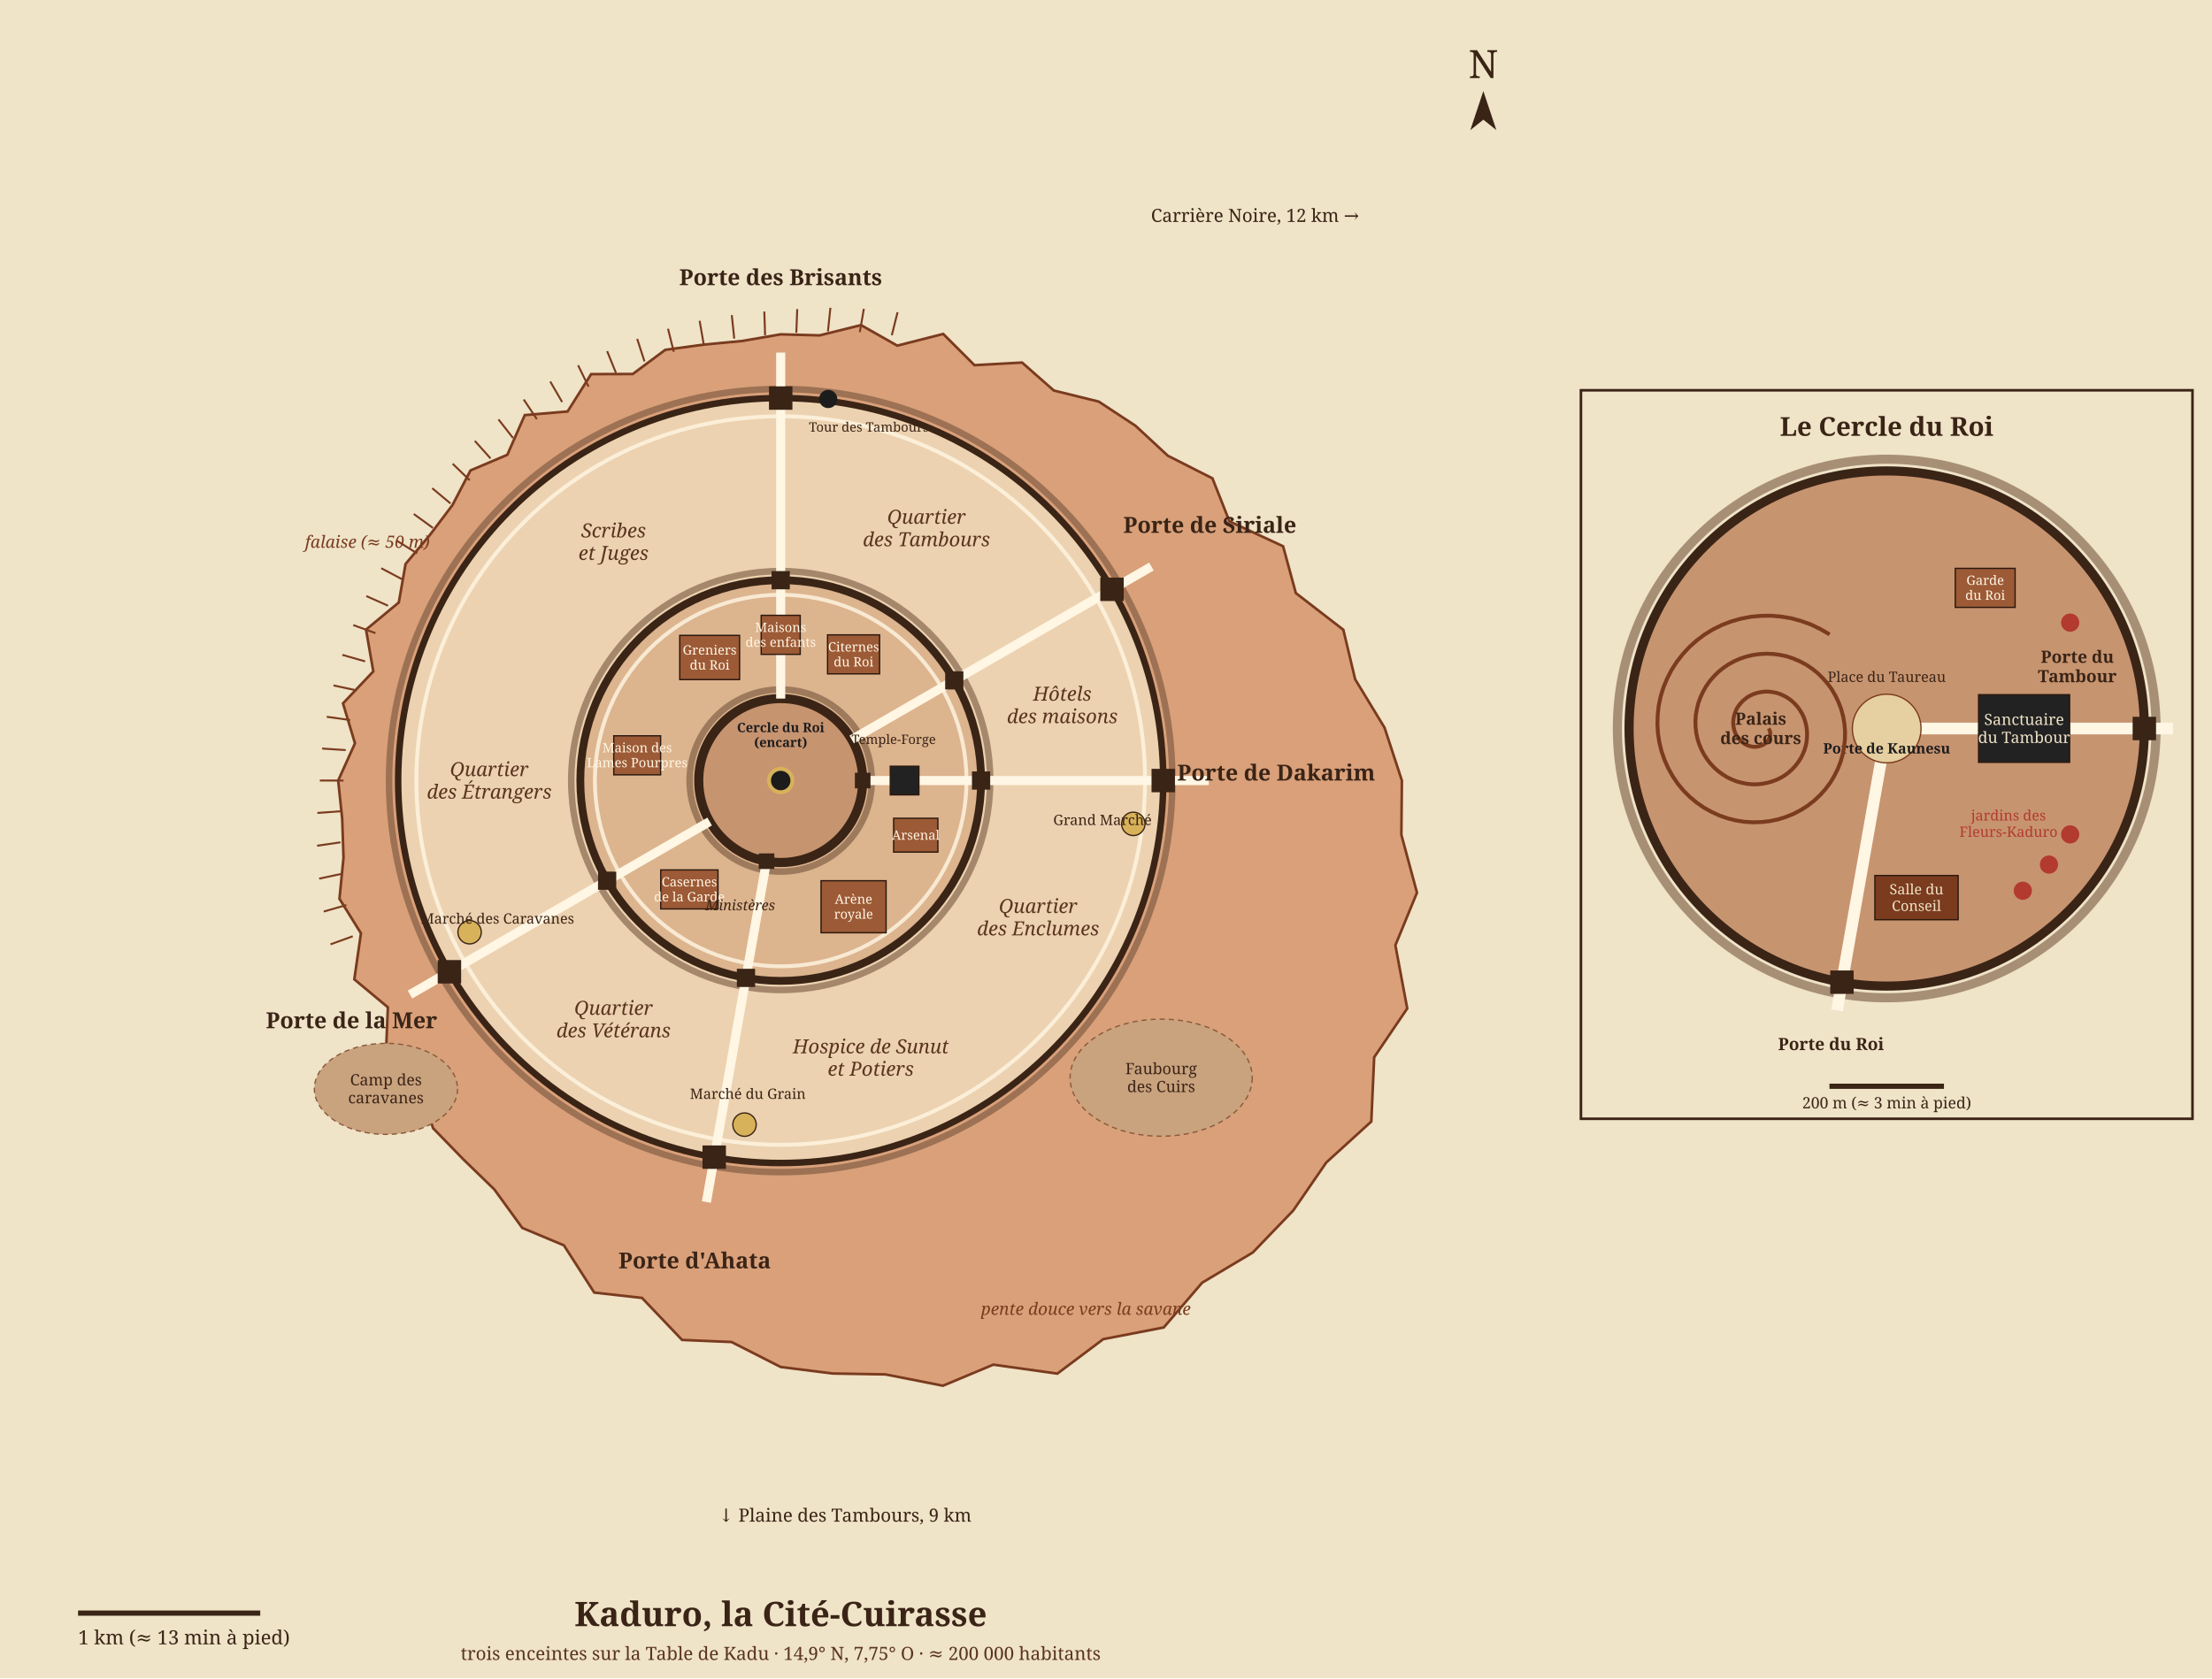
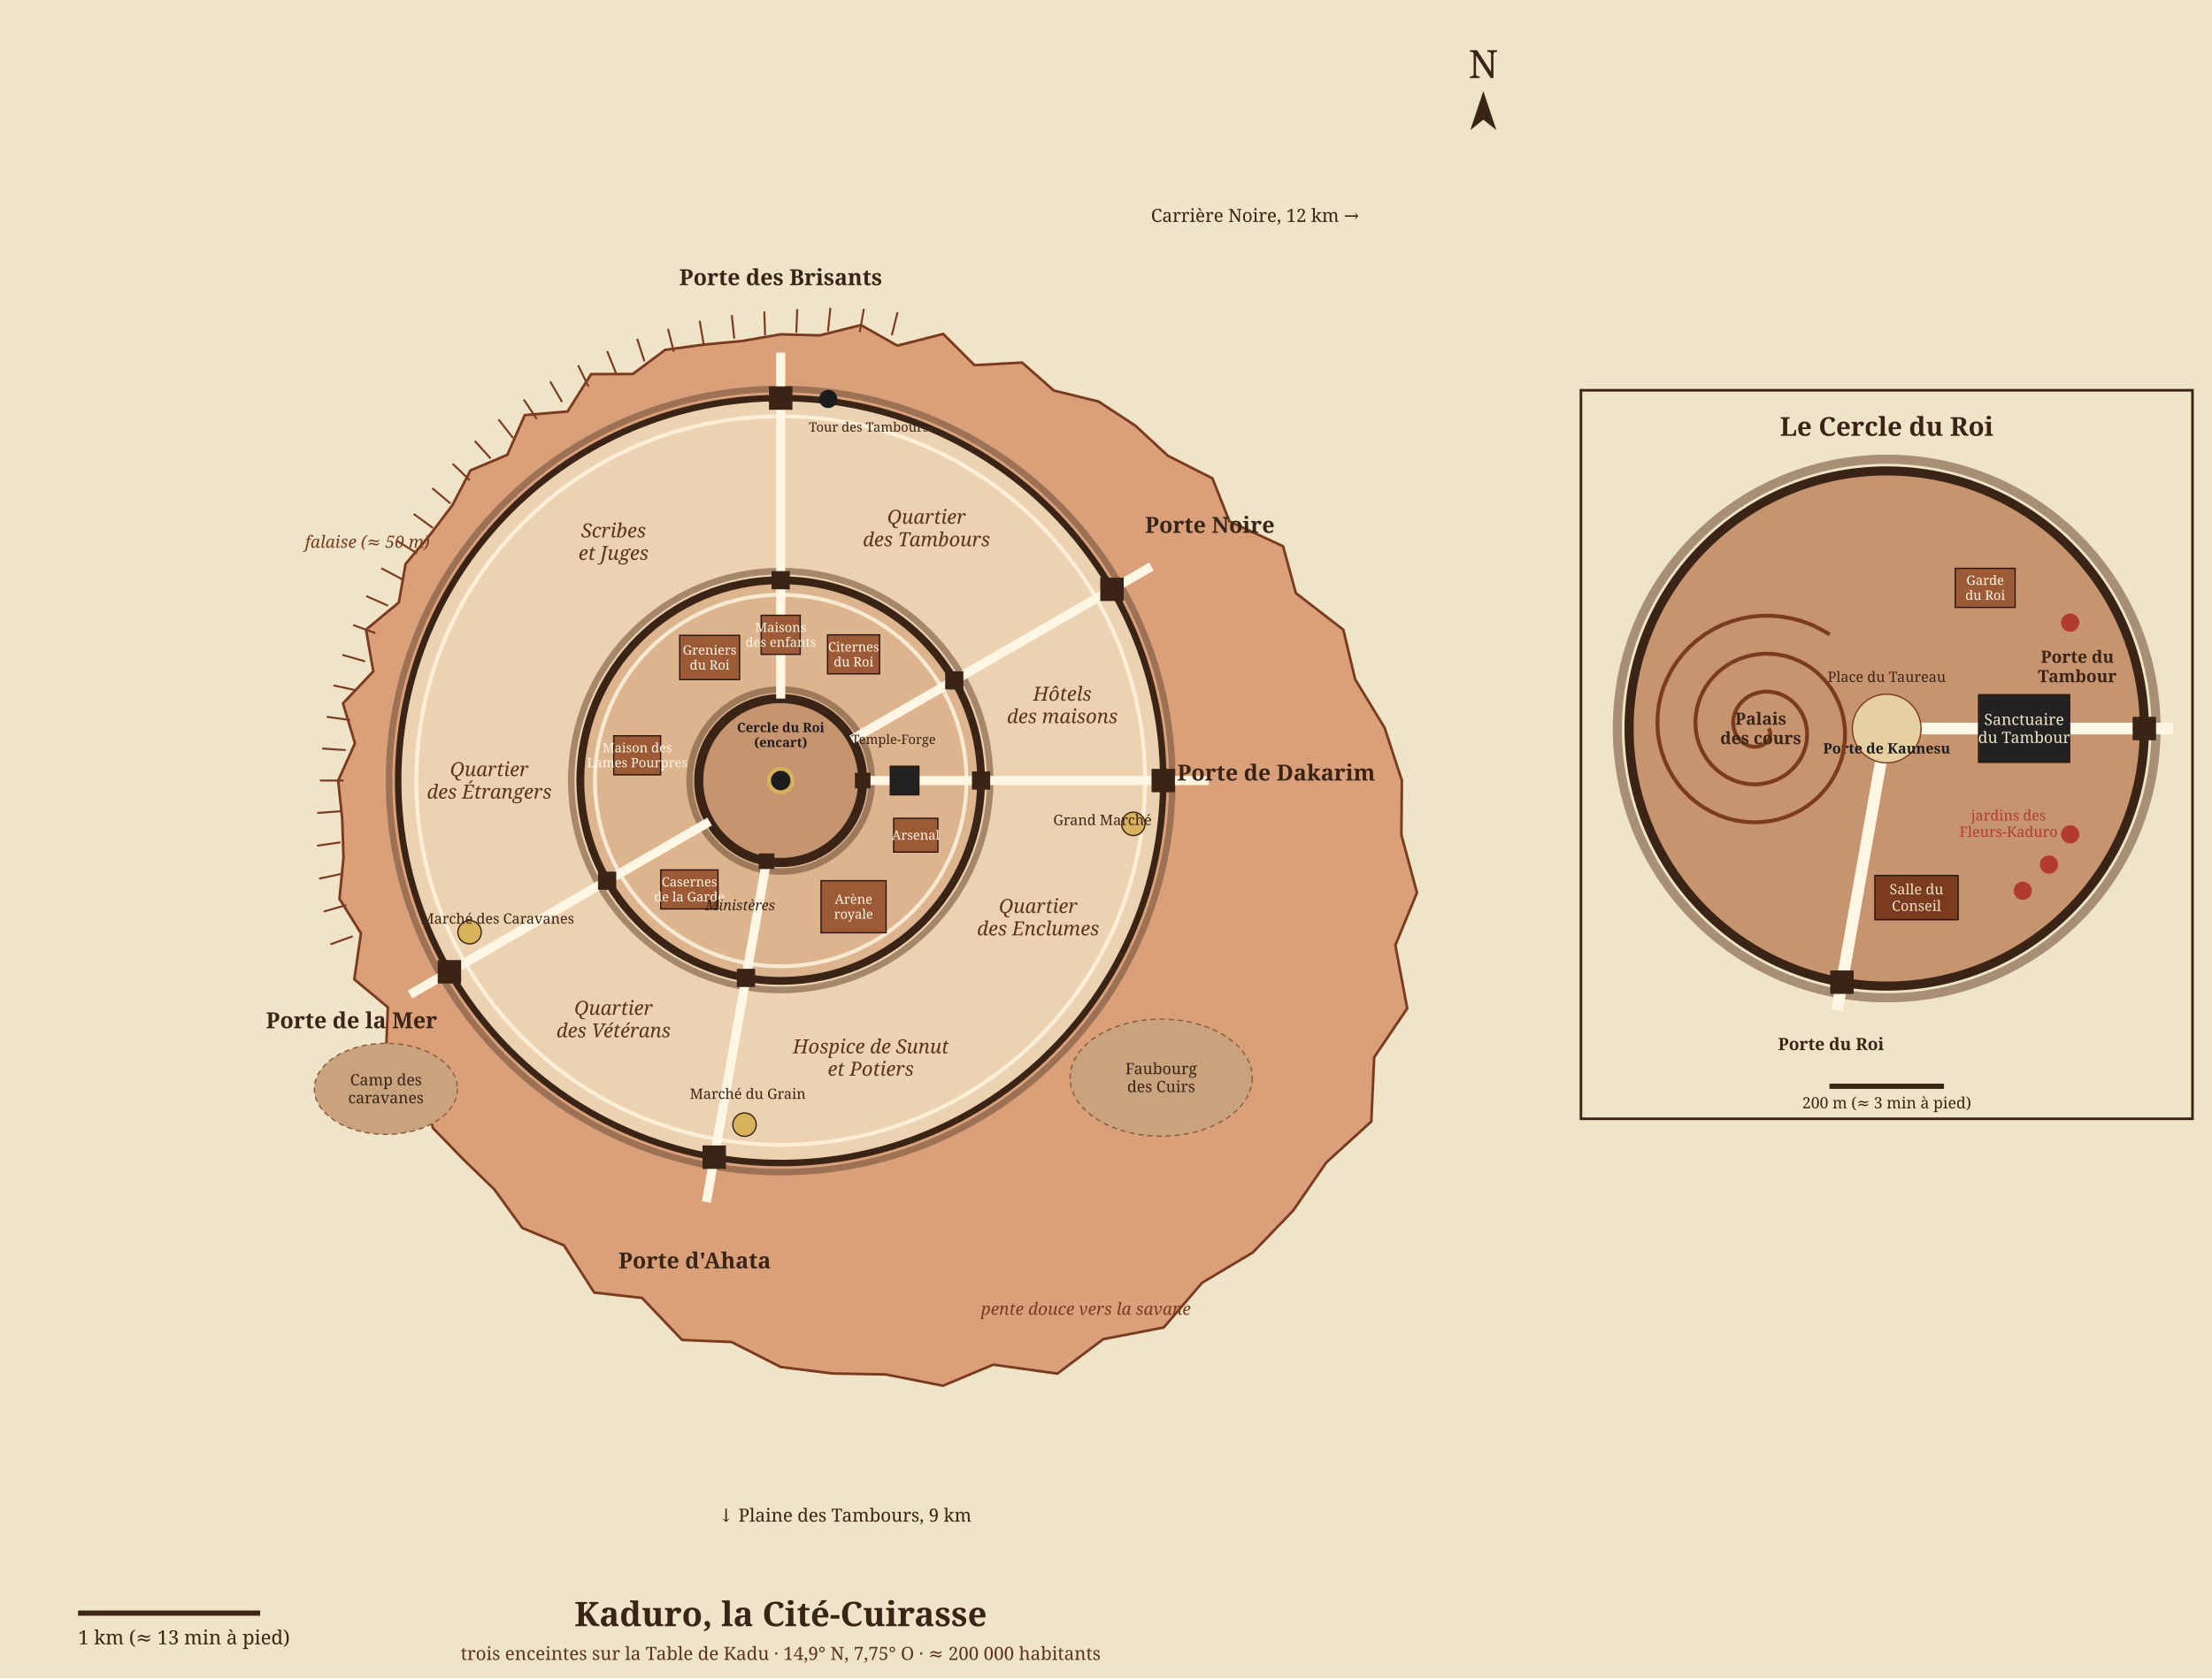
<svg xmlns="http://www.w3.org/2000/svg" viewBox="0 0 1700 1290" font-family="Georgia, serif">
  <rect width="1700" height="1290" fill="#efe3c8" />
  <polygon points="600.0,257.0 629.9,257.8 661.7,249.9 689.6,265.7 724.9,256.7 748.9,280.7 785.5,278.7 809.9,300.2 844.4,308.7 872.7,327.3 897.5,350.3 931.8,367.7 944.9,400.8 986.1,419.9 995.9,455.9 1032.4,484.1 1041.5,522.2 1064.1,559.4 1077.4,600.0 1077.0,641.7 1089.0,686.2 1072.4,726.6 1081.5,775.2 1056.1,812.7 1053.9,862.1 1019.3,893.6 993.9,930.5 962.8,962.8 923.9,986.0 894.4,1020.4 847.9,1029.4 812.6,1055.9 763.4,1049.0 724.7,1065.2 680.5,1056.5 639.9,1055.8 600.0,1050.8 562.2,1031.6 524.2,1030.0 493.4,997.7 456.7,993.6 433.4,957.3 401.4,943.9 379.9,914.3 355.9,891.0 332.8,867.2 322.1,833.2 296.5,812.5 298.1,774.3 272.3,752.8 277.4,717.4 260.9,690.9 264.0,659.3 263.0,629.5 259.9,600.0 272.8,571.4 263.6,540.7 286.9,516.1 281.3,484.0 306.5,463.1 311.7,433.5 330.4,411.2 347.7,388.3 361.6,361.6 389.9,349.6 403.3,319.1 436.2,316.3 454.3,287.6 486.3,287.5 511.3,268.9 540.9,264.9 570.4,262.1" fill="#d9a07a" stroke="#7a3b1e" stroke-width="2" />
  <line x1="271.1" y1="719.7" x2="254.0" y2="725.9" stroke="#7a3b1e" stroke-width="1.5" />
  <line x1="266.2" y1="695.7" x2="248.8" y2="700.7" stroke="#7a3b1e" stroke-width="1.5" />
  <line x1="263.1" y1="671.6" x2="245.3" y2="675.4" stroke="#7a3b1e" stroke-width="1.5" />
  <line x1="261.7" y1="647.5" x2="243.7" y2="650.1" stroke="#7a3b1e" stroke-width="1.5" />
  <line x1="262.0" y1="623.6" x2="243.9" y2="624.9" stroke="#7a3b1e" stroke-width="1.5" />
  <line x1="264.0" y1="600.0" x2="245.8" y2="600.0" stroke="#7a3b1e" stroke-width="1.5" />
  <line x1="265.7" y1="576.6" x2="247.6" y2="575.4" stroke="#7a3b1e" stroke-width="1.5" />
  <line x1="269.1" y1="553.5" x2="251.1" y2="551.0" stroke="#7a3b1e" stroke-width="1.5" />
  <line x1="274.1" y1="530.7" x2="256.3" y2="526.9" stroke="#7a3b1e" stroke-width="1.5" />
  <line x1="280.6" y1="508.4" x2="263.1" y2="503.4" stroke="#7a3b1e" stroke-width="1.5" />
  <line x1="288.6" y1="486.7" x2="271.5" y2="480.5" stroke="#7a3b1e" stroke-width="1.5" />
  <line x1="298.2" y1="465.6" x2="281.5" y2="458.2" stroke="#7a3b1e" stroke-width="1.5" />
  <line x1="309.1" y1="445.3" x2="293.0" y2="436.8" stroke="#7a3b1e" stroke-width="1.5" />
  <line x1="320.6" y1="425.4" x2="305.2" y2="415.8" stroke="#7a3b1e" stroke-width="1.5" />
  <line x1="332.7" y1="405.8" x2="318.0" y2="395.1" stroke="#7a3b1e" stroke-width="1.5" />
  <line x1="346.2" y1="387.0" x2="332.2" y2="375.3" stroke="#7a3b1e" stroke-width="1.5" />
  <line x1="361.0" y1="369.2" x2="347.9" y2="356.5" stroke="#7a3b1e" stroke-width="1.5" />
  <line x1="377.0" y1="352.4" x2="364.9" y2="338.9" stroke="#7a3b1e" stroke-width="1.5" />
  <line x1="394.3" y1="336.7" x2="383.1" y2="322.4" stroke="#7a3b1e" stroke-width="1.5" />
  <line x1="412.6" y1="322.2" x2="402.5" y2="307.1" stroke="#7a3b1e" stroke-width="1.5" />
  <line x1="432.0" y1="309.0" x2="422.9" y2="293.3" stroke="#7a3b1e" stroke-width="1.5" />
  <line x1="452.3" y1="297.2" x2="444.3" y2="280.8" stroke="#7a3b1e" stroke-width="1.5" />
  <line x1="473.4" y1="286.7" x2="466.6" y2="269.9" stroke="#7a3b1e" stroke-width="1.5" />
  <line x1="495.3" y1="277.8" x2="489.7" y2="260.5" stroke="#7a3b1e" stroke-width="1.5" />
  <line x1="517.8" y1="270.4" x2="513.4" y2="252.7" stroke="#7a3b1e" stroke-width="1.5" />
  <line x1="540.8" y1="264.5" x2="537.7" y2="246.6" stroke="#7a3b1e" stroke-width="1.5" />
  <line x1="564.3" y1="260.3" x2="562.4" y2="242.2" stroke="#7a3b1e" stroke-width="1.5" />
  <line x1="588.0" y1="257.7" x2="587.4" y2="239.5" stroke="#7a3b1e" stroke-width="1.5" />
  <line x1="612.0" y1="255.8" x2="612.7" y2="237.6" stroke="#7a3b1e" stroke-width="1.5" />
  <line x1="636.3" y1="254.7" x2="638.2" y2="236.6" stroke="#7a3b1e" stroke-width="1.5" />
  <line x1="660.8" y1="255.3" x2="663.9" y2="237.4" stroke="#7a3b1e" stroke-width="1.5" />
  <line x1="685.4" y1="257.7" x2="689.8" y2="240.0" stroke="#7a3b1e" stroke-width="1.5" />
  <ellipse cx="892.4" cy="828.4" rx="70" ry="45" fill="#c9a27e" stroke="#8a5a3a" stroke-dasharray="4 3" />
  <ellipse cx="296.6" cy="837.0" rx="55" ry="35" fill="#c9a27e" stroke="#8a5a3a" stroke-dasharray="4 3" />
  <circle cx="600.0" cy="600.0" r="301.0" fill="none" stroke="#6b4a33" stroke-width="5" opacity="0.55" />
  <circle cx="600.0" cy="600.0" r="294.0" fill="#ecd2b0" stroke="#3a2416" stroke-width="5" />
  <circle cx="600.0" cy="600.0" r="161.0" fill="none" stroke="#6b4a33" stroke-width="5" opacity="0.55" />
  <circle cx="600.0" cy="600.0" r="154.0" fill="#dcb48e" stroke="#3a2416" stroke-width="6" />
  <circle cx="600.0" cy="600.0" r="70.0" fill="none" stroke="#6b4a33" stroke-width="5" opacity="0.55" />
  <circle cx="600.0" cy="600.0" r="63.0" fill="#c79470" stroke="#3a2416" stroke-width="7" />
  <circle cx="600.0" cy="600.0" r="280.0" fill="none" stroke="#fff6e4" stroke-width="3" opacity="0.8" />
  <circle cx="600.0" cy="600.0" r="142.8" fill="none" stroke="#fff6e4" stroke-width="3" opacity="0.8" />
  <line x1="600.0" y1="537.0" x2="600.0" y2="271.0" stroke="#fff6e4" stroke-width="7" />
  <rect x="591.0" y="297.0" width="18" height="18" fill="#3a2416" />
  <text x="600.0" y="219.2" font-size="17" text-anchor="middle" fill="#3a2416" font-weight="bold">Porte des Brisants</text>
  <rect x="593.0" y="439.0" width="14" height="14" fill="#3a2416" />
  <line x1="654.6" y1="568.5" x2="884.9" y2="435.5" stroke="#fff6e4" stroke-width="7" />
  <rect x="845.6" y="444.0" width="18" height="18" fill="#3a2416" />
-   <text x="929.8" y="409.6" font-size="17" text-anchor="middle" fill="#3a2416" font-weight="bold">Porte de Siriale</text>
+   <text x="929.8" y="409.6" font-size="17" text-anchor="middle" fill="#3a2416" font-weight="bold">Porte Noire</text>
  <rect x="726.4" y="516.0" width="14" height="14" fill="#3a2416" />
  <line x1="663.0" y1="600.0" x2="929.0" y2="600.0" stroke="#fff6e4" stroke-width="7" />
  <rect x="885.0" y="591.0" width="18" height="18" fill="#3a2416" />
  <text x="980.8" y="600.0" font-size="17" text-anchor="middle" fill="#3a2416" font-weight="bold">Porte de Dakarim</text>
  <rect x="747.0" y="593.0" width="14" height="14" fill="#3a2416" />
  <line x1="589.1" y1="662.0" x2="542.9" y2="924.0" stroke="#fff6e4" stroke-width="7" />
  <rect x="539.9" y="880.5" width="18" height="18" fill="#3a2416" />
  <text x="533.9" y="975.0" font-size="17" text-anchor="middle" fill="#3a2416" font-weight="bold">Porte d'Ahata</text>
  <rect x="566.3" y="744.7" width="14" height="14" fill="#3a2416" />
  <line x1="545.4" y1="631.5" x2="315.1" y2="764.5" stroke="#fff6e4" stroke-width="7" />
  <rect x="336.4" y="738.0" width="18" height="18" fill="#3a2416" />
  <text x="270.2" y="790.4" font-size="17" text-anchor="middle" fill="#3a2416" font-weight="bold">Porte de la Mer</text>
  <rect x="459.6" y="670.0" width="14" height="14" fill="#3a2416" />
  <rect x="657.0" y="594.0" width="12" height="12" fill="#3a2416" />
  <rect x="583.1" y="656.0" width="12" height="12" fill="#3a2416" />
  <circle cx="600.0" cy="600.0" r="7" fill="#1c1c1c" stroke="#d8b25a" stroke-width="2" />
  <text x="600.0" y="562.8" font-size="10" text-anchor="middle" fill="#1c1c1c" font-weight="bold">Cercle du Roi</text>
  <text x="600.0" y="574.2" font-size="10" text-anchor="middle" fill="#1c1c1c" font-weight="bold">(encart)</text>
  <rect x="631.0" y="677.0" width="50" height="40" fill="#9c5a36" stroke="#2a180e" />
  <text x="656.0" y="694.7" font-size="10" text-anchor="middle" fill="#fff6e4">Arène</text>
  <text x="656.0" y="706.2" font-size="10" text-anchor="middle" fill="#fff6e4">royale</text>
  <rect x="522.4" y="488.4" width="46" height="34" fill="#9c5a36" stroke="#2a180e" />
  <text x="545.4" y="503.2" font-size="10" text-anchor="middle" fill="#fff6e4">Greniers</text>
  <text x="545.4" y="514.7" font-size="10" text-anchor="middle" fill="#fff6e4">du Roi</text>
  <rect x="636.0" y="488.0" width="40" height="30" fill="#9c5a36" stroke="#2a180e" />
  <text x="656.0" y="500.8" font-size="10" text-anchor="middle" fill="#fff6e4">Citernes</text>
  <text x="656.0" y="512.3" font-size="10" text-anchor="middle" fill="#fff6e4">du Roi</text>
  <rect x="507.8" y="668.7" width="44" height="30" fill="#9c5a36" stroke="#2a180e" />
  <text x="529.8" y="681.4" font-size="10" text-anchor="middle" fill="#fff6e4">Casernes</text>
  <text x="529.8" y="692.9" font-size="10" text-anchor="middle" fill="#fff6e4">de la Garde</text>
  <rect x="471.7" y="565.6" width="36" height="30" fill="#9c5a36" stroke="#2a180e" />
  <text x="489.7" y="578.3" font-size="10" text-anchor="middle" fill="#fff6e4">Maison des</text>
  <text x="489.7" y="589.8" font-size="10" text-anchor="middle" fill="#fff6e4">Lames Pourpres</text>
  <rect x="585.0" y="473.0" width="30" height="30" fill="#9c5a36" stroke="#2a180e" />
  <text x="600.0" y="485.8" font-size="10" text-anchor="middle" fill="#fff6e4">Maisons</text>
  <text x="600.0" y="497.2" font-size="10" text-anchor="middle" fill="#fff6e4">des enfants</text>
  <rect x="686.8" y="629.0" width="34" height="26" fill="#9c5a36" stroke="#2a180e" />
  <text x="703.8" y="645.5" font-size="10" text-anchor="middle" fill="#fff6e4">Arsenal</text>
  <rect x="684.2" y="589.0" width="22" height="22" fill="#222" stroke="#2a180e" />
  <text x="686.8" y="571.9" font-size="10" text-anchor="middle" fill="#3a2416">Temple-Forge</text>
  <text x="568.9" y="699.7" font-size="11" text-anchor="middle" fill="#3a2416" font-style="italic">Ministères</text>
  <text x="712.0" y="402.6" font-size="15" text-anchor="middle" fill="#5a3420" font-style="italic">Quartier</text>
  <text x="712.0" y="419.9" font-size="15" text-anchor="middle" fill="#5a3420" font-style="italic">des Tambours</text>
  <text x="816.4" y="538.6" font-size="15" text-anchor="middle" fill="#5a3420" font-style="italic">Hôtels</text>
  <text x="816.4" y="555.9" font-size="15" text-anchor="middle" fill="#5a3420" font-style="italic">des maisons</text>
  <text x="797.8" y="701.8" font-size="15" text-anchor="middle" fill="#5a3420" font-style="italic">Quartier</text>
  <text x="797.8" y="719.0" font-size="15" text-anchor="middle" fill="#5a3420" font-style="italic">des Enclumes</text>
  <text x="669.2" y="809.7" font-size="15" text-anchor="middle" fill="#5a3420" font-style="italic">Hospice de Sunut</text>
  <text x="669.2" y="826.9" font-size="15" text-anchor="middle" fill="#5a3420" font-style="italic">et Potiers</text>
  <text x="471.5" y="780.1" font-size="15" text-anchor="middle" fill="#5a3420" font-style="italic">Quartier</text>
  <text x="471.5" y="797.4" font-size="15" text-anchor="middle" fill="#5a3420" font-style="italic">des Vétérans</text>
  <text x="376.0" y="596.6" font-size="15" text-anchor="middle" fill="#5a3420" font-style="italic">Quartier</text>
  <text x="376.0" y="613.9" font-size="15" text-anchor="middle" fill="#5a3420" font-style="italic">des Étrangers</text>
  <text x="471.5" y="413.1" font-size="15" text-anchor="middle" fill="#5a3420" font-style="italic">Scribes</text>
  <text x="471.5" y="430.4" font-size="15" text-anchor="middle" fill="#5a3420" font-style="italic">et Juges</text>
  <circle cx="871.0" cy="633.3" r="9" fill="#d8b25a" stroke="#3a2416" />
  <text x="847.3" y="634.2" font-size="11" text-anchor="middle" fill="#3a2416">Grand Marché</text>
  <circle cx="572.2" cy="864.5" r="9" fill="#d8b25a" stroke="#3a2416" />
  <text x="574.7" y="844.7" font-size="11" text-anchor="middle" fill="#3a2416">Marché du Grain</text>
  <circle cx="360.9" cy="716.6" r="9" fill="#d8b25a" stroke="#3a2416" />
  <text x="382.3" y="710.0" font-size="11" text-anchor="middle" fill="#3a2416">Marché des Caravanes</text>
  <circle cx="636.5" cy="306.7" r="7" fill="#1c1c1c" />
  <text x="667.7" y="331.8" font-size="10" text-anchor="middle" fill="#3a2416">Tour des Tambours</text>
  <text x="892.4" y="825.7" font-size="12" text-anchor="middle" fill="#3a2416">Faubourg</text>
  <text x="892.4" y="839.5" font-size="12" text-anchor="middle" fill="#3a2416">des Cuirs</text>
  <text x="296.6" y="834.3" font-size="12" text-anchor="middle" fill="#3a2416">Camp des</text>
  <text x="296.6" y="848.1" font-size="12" text-anchor="middle" fill="#3a2416">caravanes</text>
  <text x="282.3" y="421.1" font-size="13" text-anchor="middle" fill="#7a3b1e" font-style="italic">falaise (≈ 50 m)</text>
  <text x="834.5" y="1010.7" font-size="13" text-anchor="middle" fill="#7a3b1e" font-style="italic">pente douce vers la savane</text>
  <text x="964.5" y="170.6" font-size="14" text-anchor="middle" fill="#3a2416">Carrière Noire, 12 km →</text>
  <text x="649.4" y="1169.7" font-size="14" text-anchor="middle" fill="#3a2416">↓ Plaine des Tambours, 9 km</text>
  <rect x="1215" y="300" width="470" height="560" fill="#efe3c8" stroke="#3a2416" stroke-width="2" />
  <text x="1450" y="335" font-size="20" text-anchor="middle" fill="#3a2416" font-weight="bold">Le Cercle du Roi</text>
  <circle cx="1450" cy="560" r="207.0" fill="none" stroke="#6b4a33" stroke-width="7" opacity="0.55" />
  <circle cx="1450" cy="560" r="198.0" fill="#c79470" stroke="#3a2416" stroke-width="7" />
  <line x1="1472.0" y1="560.0" x2="1670.0" y2="560.0" stroke="#fff6e4" stroke-width="9" />
  <rect x="1639.0" y="551.0" width="18" height="18" fill="#3a2416" />
  <text x="1596.5" y="509.5" font-size="13" text-anchor="middle" fill="#3a2416" font-weight="bold">Porte du</text>
  <text x="1596.5" y="524.4" font-size="13" text-anchor="middle" fill="#3a2416" font-weight="bold">Tambour</text>
  <line x1="1446.2" y1="581.7" x2="1411.8" y2="776.7" stroke="#fff6e4" stroke-width="9" />
  <rect x="1406.6" y="746.0" width="18" height="18" fill="#3a2416" />
  <text x="1407.2" y="807.2" font-size="13" text-anchor="middle" fill="#3a2416" font-weight="bold">Porte du Roi</text>
  <circle cx="1450" cy="560" r="26.4" fill="#e6cfa0" stroke="#7a3b1e" />
  <text x="1450.0" y="524.2" font-size="11" text-anchor="middle" fill="#3a2416">Place du Taureau</text>
  <circle cx="600.0" cy="600.0" r="9" fill="#1c1c1c" stroke="#d8b25a" stroke-width="3" />
  <text x="1450.0" y="579.2" font-size="11" text-anchor="middle" fill="#1c1c1c" font-weight="bold">Porte de Kaunesu</text>
  <rect x="1520.6" y="534.0" width="70" height="52" fill="#222" stroke="#2a180e" />
  <text x="1555.6" y="557.3" font-size="12" text-anchor="middle" fill="#efe3c8">Sanctuaire</text>
  <text x="1555.6" y="571.1" font-size="12" text-anchor="middle" fill="#efe3c8">du Tambour</text>
  <polyline points="1359.2,560.0 1359.6,560.6 1359.9,561.2 1360.2,561.9 1360.4,562.7 1360.5,563.5 1360.5,564.4 1360.4,565.3 1360.2,566.2 1359.9,567.1 1359.5,568.0 1359.0,568.9 1358.4,569.7 1357.7,570.6 1356.8,571.3 1355.9,572.0 1354.9,572.6 1353.7,573.1 1352.5,573.5 1351.3,573.8 1349.9,574.0 1348.5,574.1 1347.1,574.0 1345.7,573.7 1344.3,573.4 1342.8,572.8 1341.4,572.2 1340.1,571.3 1338.8,570.3 1337.5,569.2 1336.4,567.9 1335.3,566.6 1334.4,565.0 1333.6,563.4 1333.0,561.7 1332.5,559.8 1332.2,557.9 1332.0,556.0 1332.1,554.0 1332.3,551.9 1332.8,549.9 1333.4,547.9 1334.2,545.9 1335.2,544.0 1336.5,542.1 1337.9,540.4 1339.5,538.7 1341.3,537.2 1343.2,535.8 1345.3,534.6 1347.5,533.6 1349.9,532.8 1352.3,532.2 1354.8,531.8 1357.4,531.6 1360.0,531.7 1362.7,532.1 1365.3,532.6 1368.0,533.5 1370.5,534.6 1373.0,535.9 1375.4,537.5 1377.6,539.3 1379.7,541.3 1381.7,543.6 1383.4,546.0 1385.0,548.7 1386.3,551.4 1387.3,554.4 1388.1,557.4 1388.6,560.6 1388.8,563.8 1388.7,567.1 1388.4,570.4 1387.7,573.6 1386.7,576.9 1385.4,580.0 1383.8,583.1 1381.9,586.0 1379.7,588.8 1377.3,591.4 1374.6,593.8 1371.7,596.0 1368.5,597.9 1365.2,599.5 1361.6,600.8 1358.0,601.8 1354.2,602.5 1350.4,602.9 1346.5,602.9 1342.5,602.5 1338.6,601.7 1334.8,600.7 1331.0,599.2 1327.3,597.4 1323.8,595.2 1320.4,592.7 1317.3,589.9 1314.4,586.8 1311.8,583.4 1309.5,579.8 1307.5,575.9 1305.8,571.8 1304.5,567.6 1303.6,563.2 1303.1,558.7 1303.0,554.2 1303.3,549.6 1304.1,545.1 1305.2,540.5 1306.8,536.1 1308.8,531.8 1311.1,527.7 1313.9,523.7 1317.0,520.1 1320.5,516.6 1324.3,513.5 1328.4,510.7 1332.8,508.3 1337.4,506.3 1342.2,504.7 1347.2,503.5 1352.3,502.8 1357.5,502.5 1362.7,502.7 1367.9,503.4 1373.1,504.5 1378.2,506.2 1383.1,508.3 1387.9,510.8 1392.4,513.8 1396.7,517.2 1400.7,521.1 1404.4,525.3 1407.7,529.8 1410.5,534.6 1413.0,539.8 1415.0,545.1 1416.5,550.7 1417.5,556.4 1418.0,562.2 1417.9,568.0 1417.3,573.9 1416.2,579.8 1414.6,585.5 1412.4,591.1 1409.7,596.5 1406.6,601.7 1402.9,606.6 1398.8,611.2 1394.2,615.5 1389.3,619.3 1384.0,622.7 1378.4,625.6 1372.5,628.0 1366.4,629.9 1360.1,631.2 1353.7,631.9 1347.2,632.1 1340.7,631.7 1334.2,630.7 1327.8,629.1 1321.5,626.9 1315.4,624.1 1309.5,620.8 1304.0,617.0 1298.7,612.6 1293.9,607.8 1289.5,602.5 1285.6,596.8 1282.2,590.7 1279.3,584.3 1277.0,577.7 1275.3,570.8 1274.2,563.8 1273.8,556.7 1274.0,549.5 1274.8,542.3 1276.3,535.2 1278.5,528.2 1281.3,521.5 1284.7,514.9 1288.7,508.7 1293.3,502.8 1298.4,497.3 1304.0,492.3 1310.0,487.8 1316.5,483.8 1323.4,480.4 1330.5,477.7 1337.9,475.6 1345.6,474.1 1353.3,473.4 1361.1,473.3 1369.0,474.0 1376.8,475.3 1384.4,477.4 1391.9,480.1 1399.1,483.6 1406.1,487.7" fill="none" stroke="#7a3b1e" stroke-width="3" />
  <text x="1353.2" y="557.1" font-size="13" text-anchor="middle" fill="#3a2416" font-weight="bold">Palais</text>
  <text x="1353.2" y="572.0" font-size="13" text-anchor="middle" fill="#3a2416" font-weight="bold">des cours</text>
  <rect x="1440.9" y="673.0" width="64" height="34" fill="#7a3b1e" stroke="#2a180e" />
  <text x="1472.9" y="687.5" font-size="11" text-anchor="middle" fill="#efe3c8">Salle du</text>
  <text x="1472.9" y="700.2" font-size="11" text-anchor="middle" fill="#efe3c8">Conseil</text>
  <rect x="1502.7" y="436.9" width="46" height="30" fill="#9c5a36" stroke="#2a180e" />
  <text x="1525.7" y="449.6" font-size="10" text-anchor="middle" fill="#fff6e4">Garde</text>
  <text x="1525.7" y="461.1" font-size="10" text-anchor="middle" fill="#fff6e4">du Roi</text>
  <circle cx="1591.0" cy="478.6" r="7" fill="#b23a2e" />
  <circle cx="1591.0" cy="641.4" r="7" fill="#b23a2e" />
  <circle cx="1574.7" cy="664.6" r="7" fill="#b23a2e" />
  <circle cx="1554.6" cy="684.7" r="7" fill="#b23a2e" />
  <text x="1543.6" y="630.7" font-size="11" text-anchor="middle" fill="#b23a2e">jardins des</text>
  <text x="1543.6" y="643.3" font-size="11" text-anchor="middle" fill="#b23a2e">Fleurs-Kaduro</text>
  <line x1="1406.0" y1="835" x2="1494.0" y2="835" stroke="#3a2416" stroke-width="4" />
  <text x="1450.0" y="852" font-size="12" text-anchor="middle" fill="#3a2416">200 m (≈ 3 min à pied)</text>
  <line x1="60" y1="1240" x2="200" y2="1240" stroke="#3a2416" stroke-width="4" />
  <text x="60" y="1264" font-size="15" fill="#3a2416">1 km (≈ 13 min à pied)</text>
  <text x="1140" y="60" font-size="30" text-anchor="middle" fill="#3a2416">N</text>
  <polygon points="1140,70 1130,100 1140,92 1150,100" fill="#3a2416" />
  <text x="600.0" y="1250" font-size="26" text-anchor="middle" fill="#3a2416" font-weight="bold">Kaduro, la Cité-Cuirasse</text>
  <text x="600.0" y="1276" font-size="14" text-anchor="middle" fill="#5a3420">trois enceintes sur la Table de Kadu · 14,9° N, 7,75° O · ≈ 200 000 habitants</text>
</svg>
